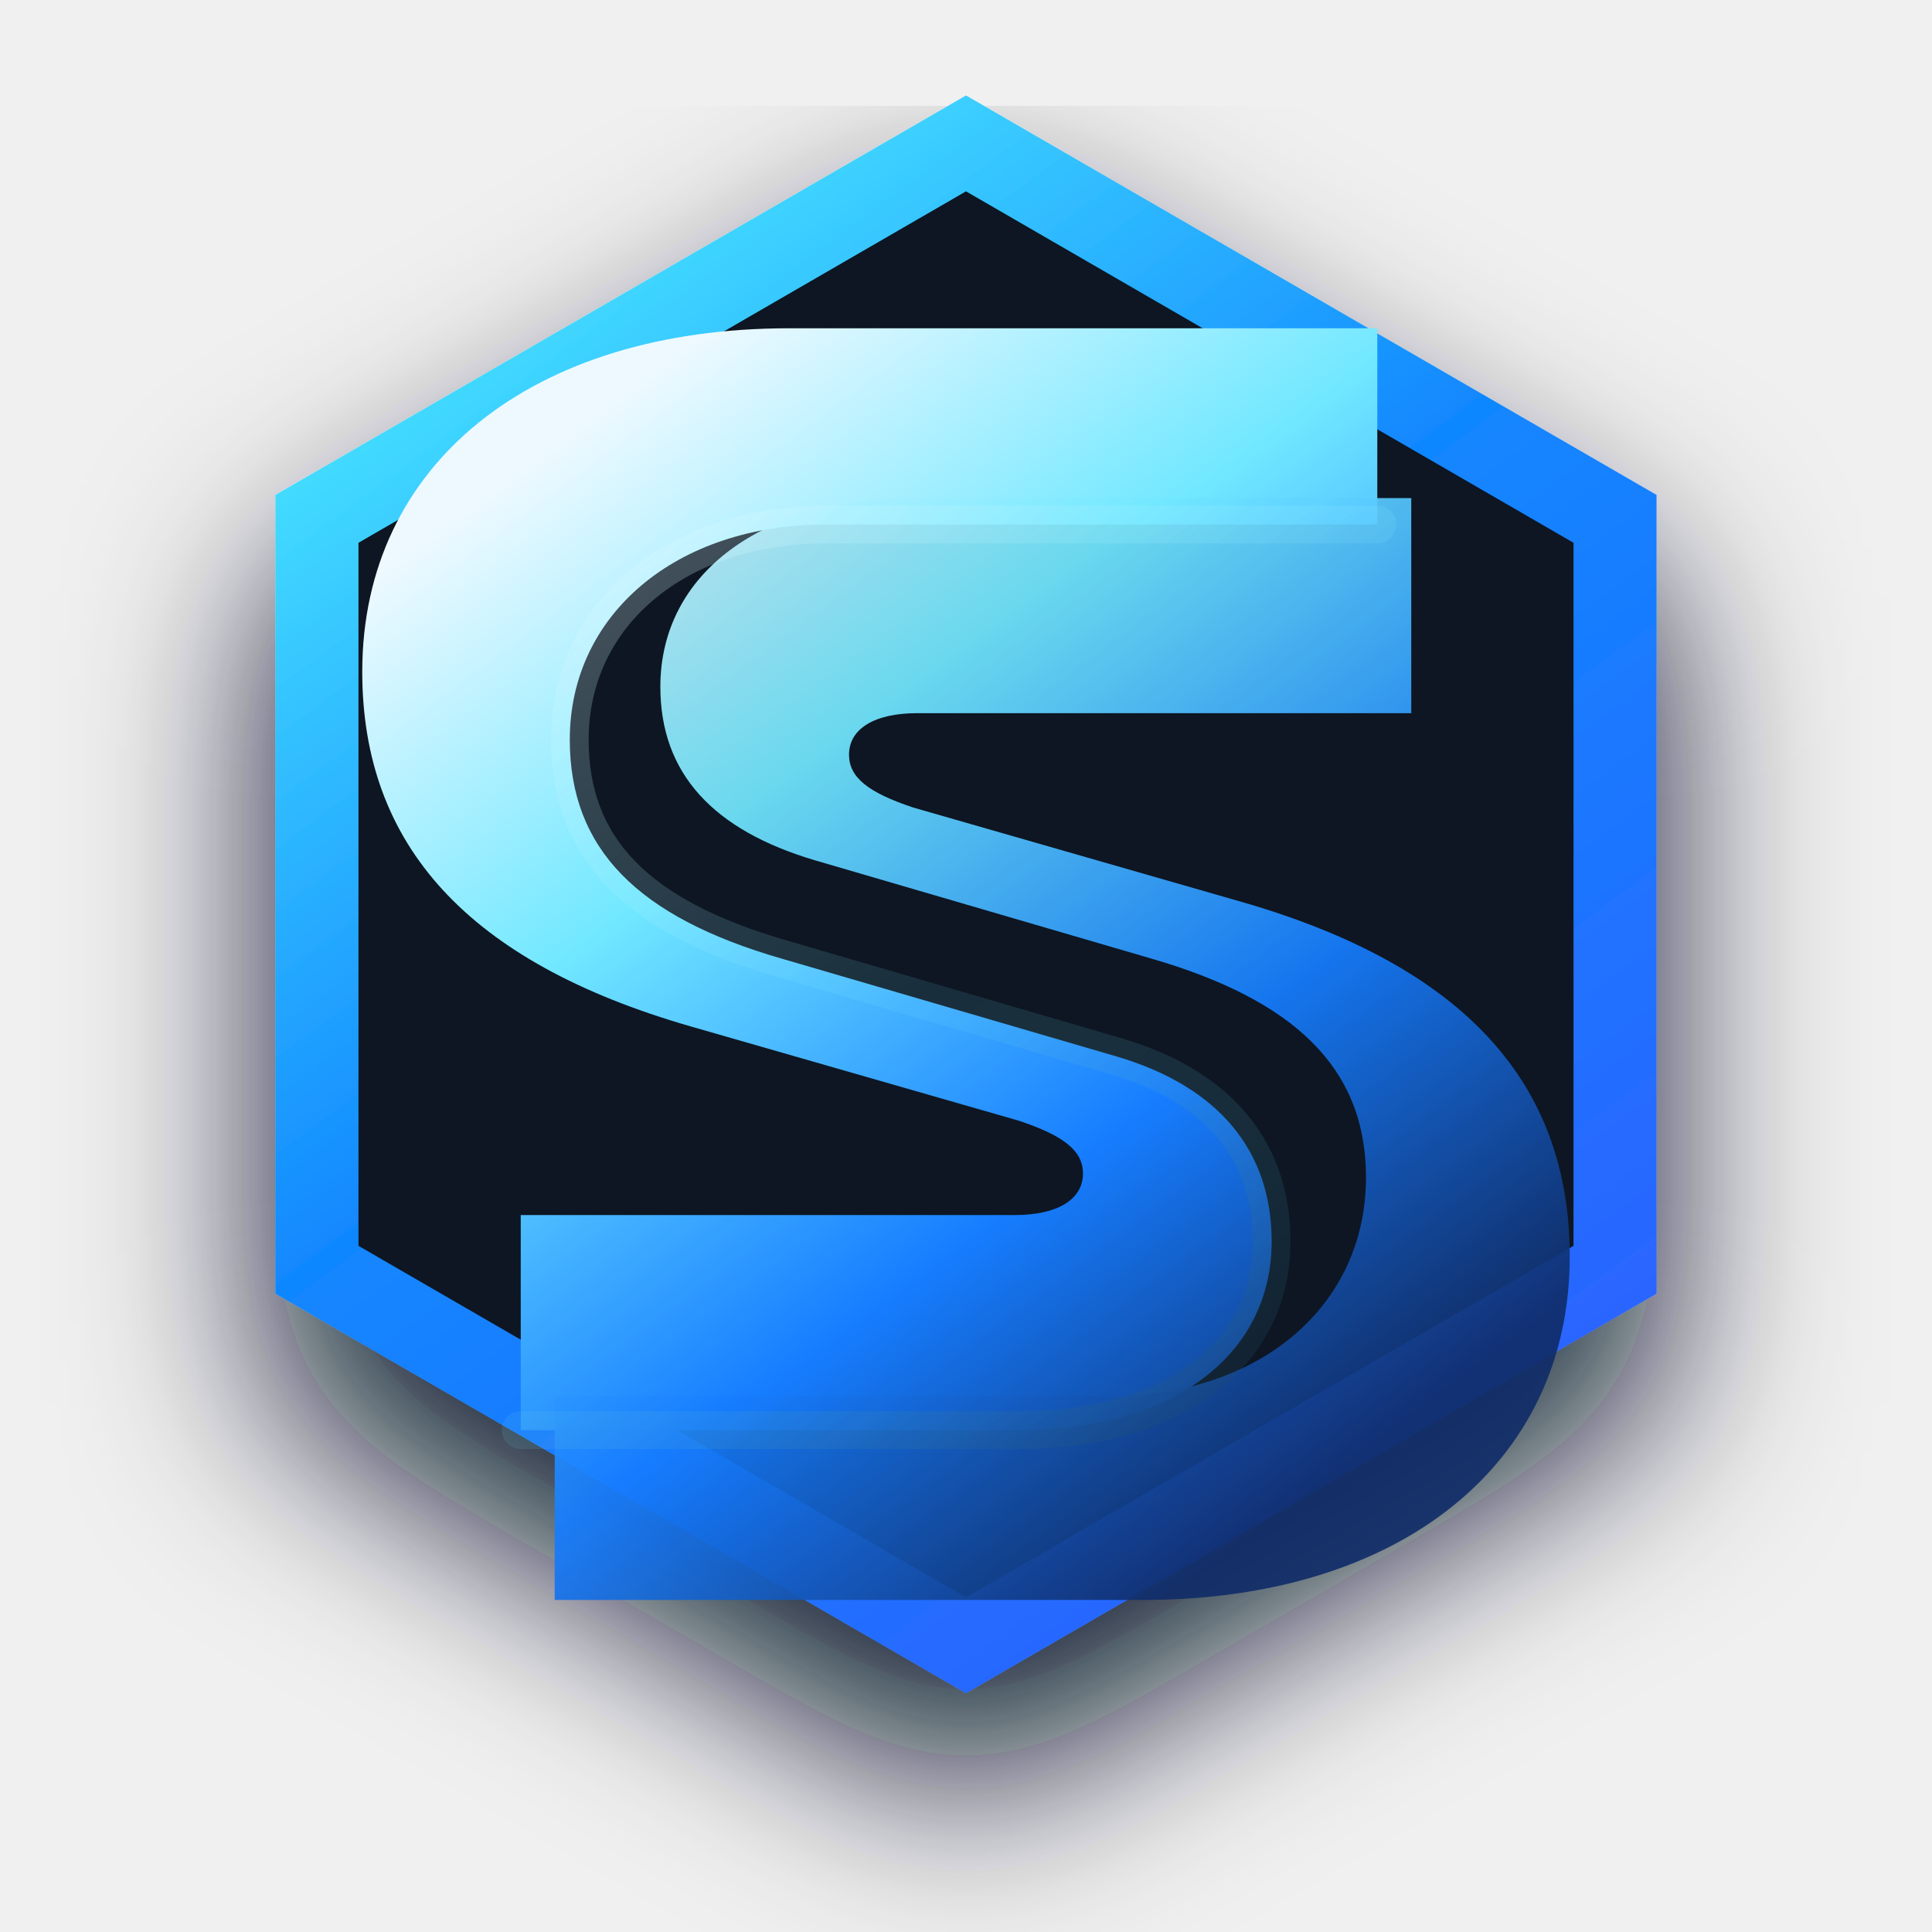
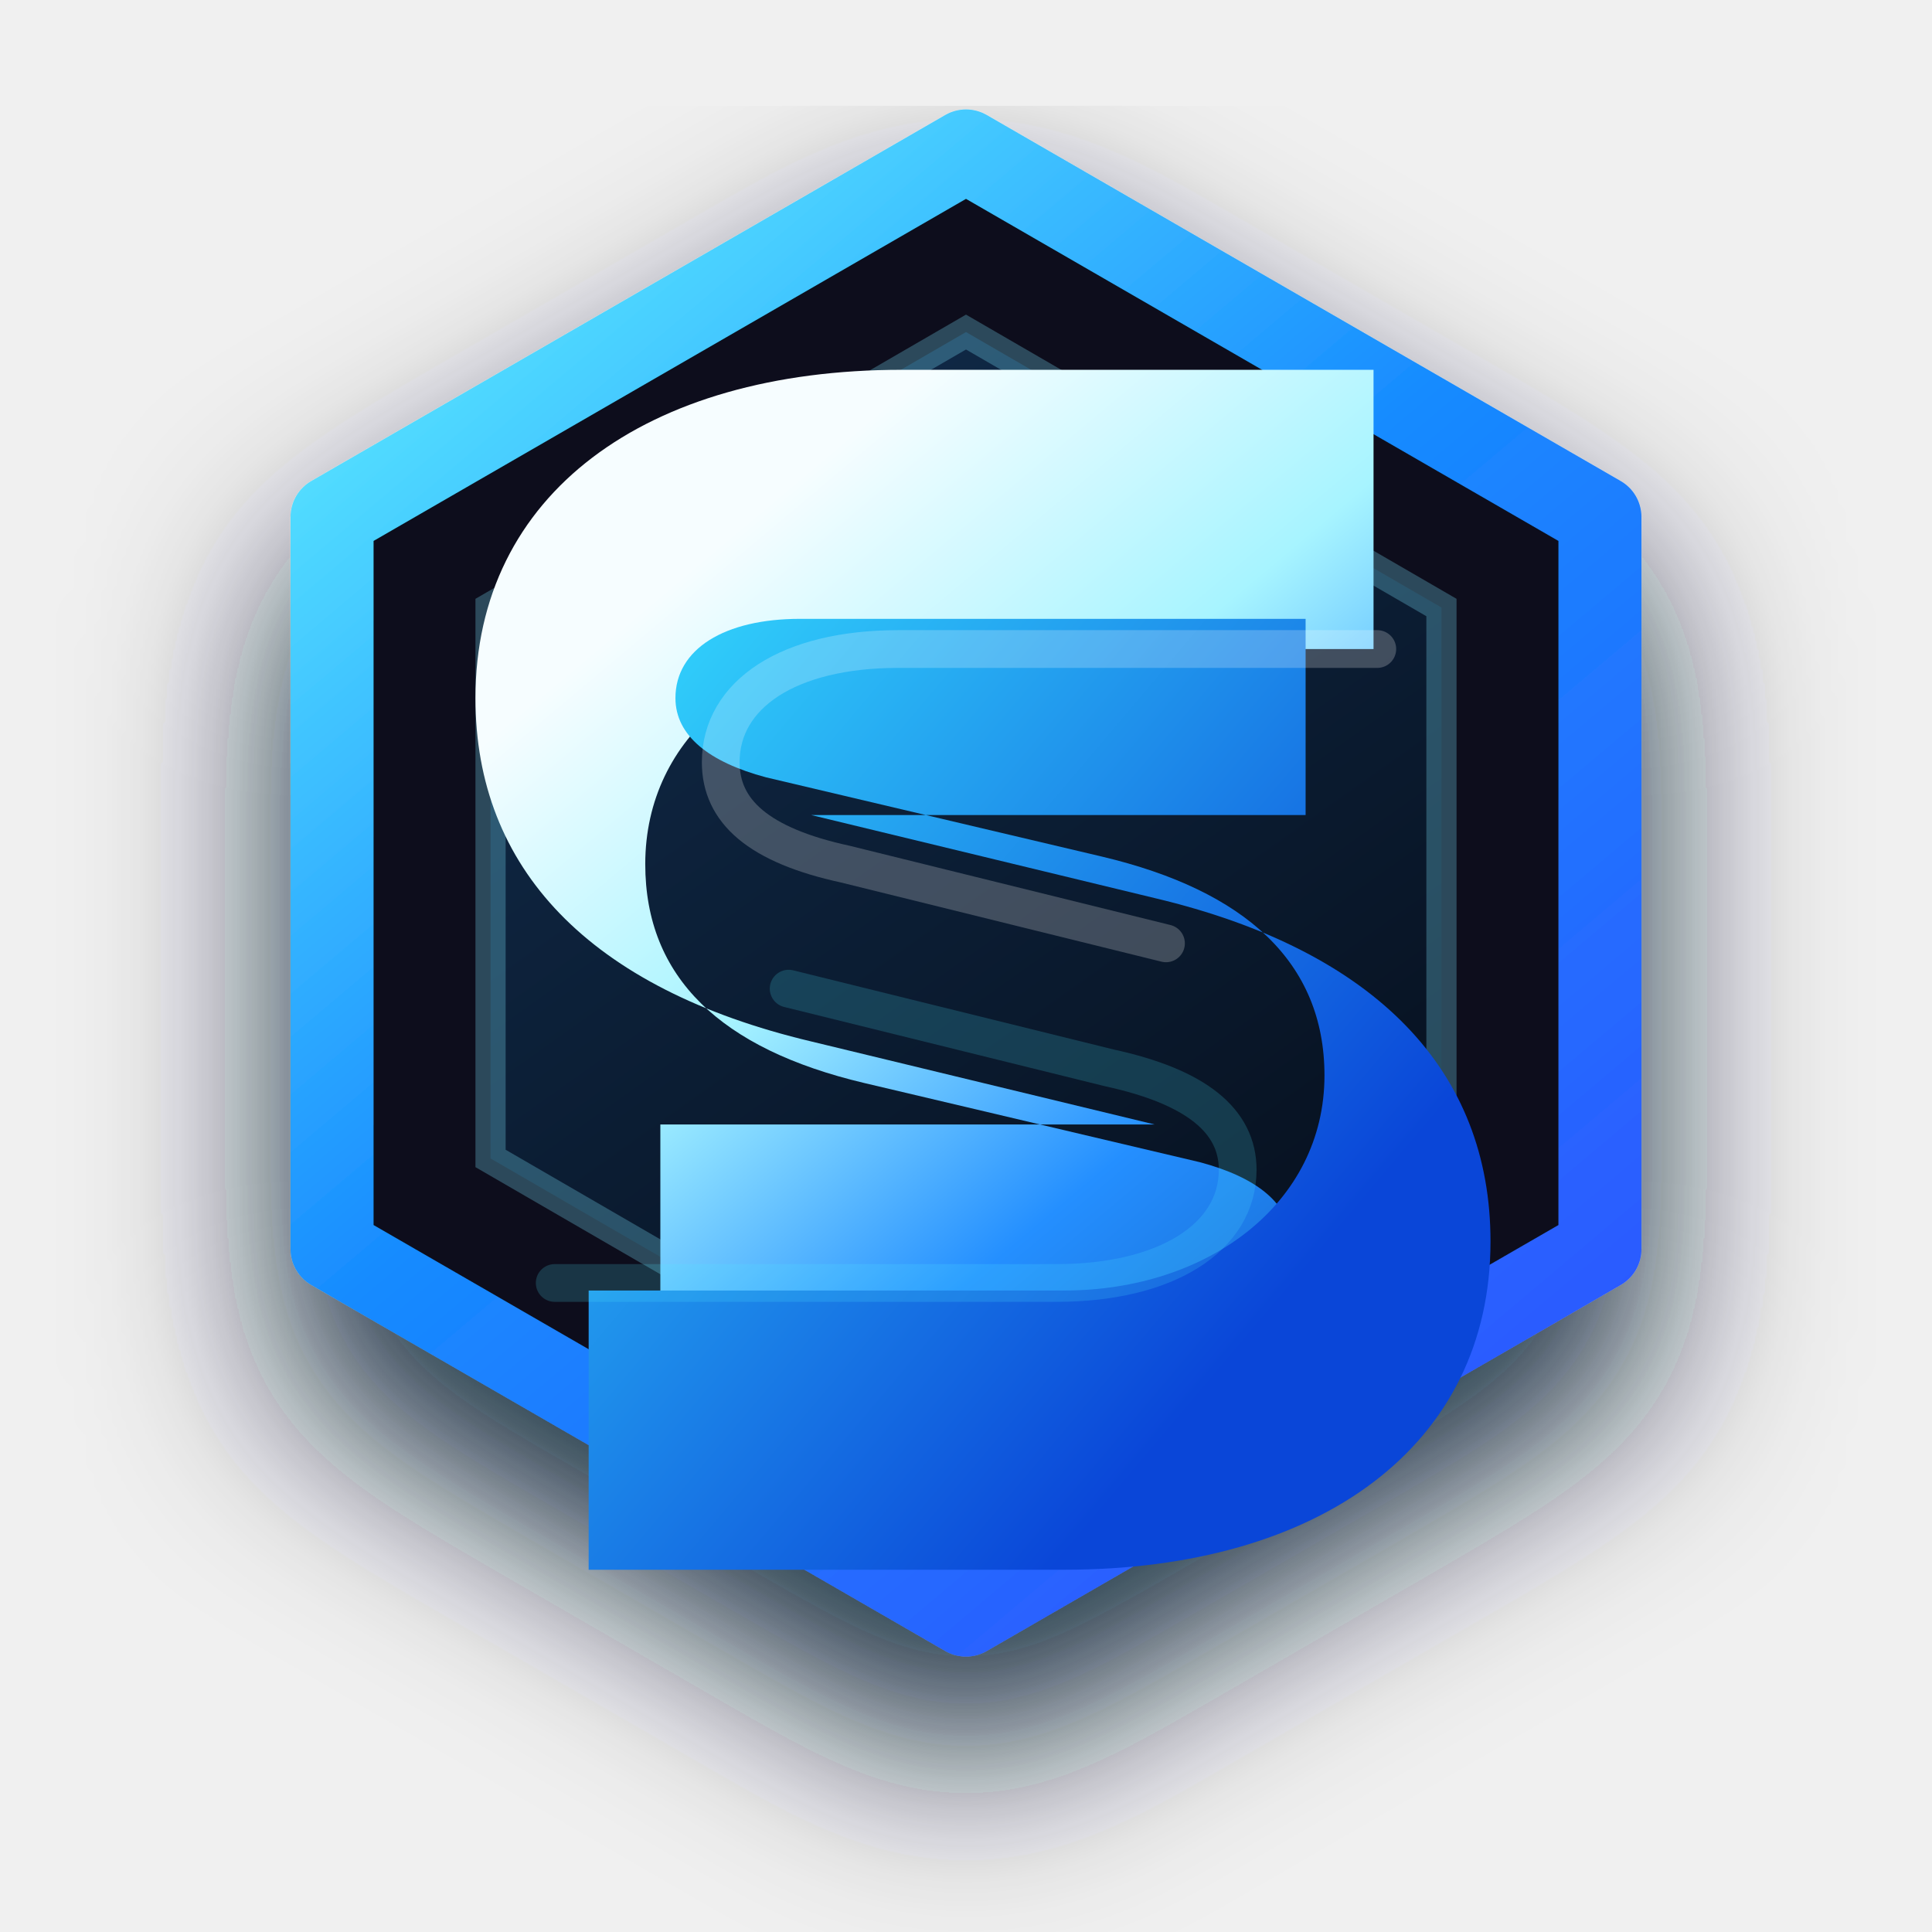
- <svg xmlns="http://www.w3.org/2000/svg" width="512" height="512" viewBox="0 0 512 512" fill="none" role="img" aria-label="Sorro mark">
+ <svg xmlns="http://www.w3.org/2000/svg" width="512" height="512" viewBox="0 0 512 512" fill="none" role="img" aria-label="Sorro OS mark">
  <defs>
-     <linearGradient id="hex" x1="112" y1="62" x2="398" y2="450" gradientUnits="userSpaceOnUse">
-       <stop stop-color="#4CEBFF" />
-       <stop offset="0.42" stop-color="#1187FF" />
-       <stop offset="1" stop-color="#315BFF" />
+     <linearGradient id="outer" x1="100" y1="70" x2="414" y2="442" gradientUnits="userSpaceOnUse">
+       <stop stop-color="#5DEBFF" />
+       <stop offset="0.42" stop-color="#178BFF" />
+       <stop offset="1" stop-color="#334BFF" />
    </linearGradient>
-     <linearGradient id="sface" x1="154" y1="112" x2="360" y2="390" gradientUnits="userSpaceOnUse">
-       <stop stop-color="#EEF9FF" />
-       <stop offset="0.32" stop-color="#72E8FF" />
-       <stop offset="0.68" stop-color="#167DFF" />
-       <stop offset="1" stop-color="#102C68" />
+     <linearGradient id="inner" x1="155" y1="110" x2="365" y2="406" gradientUnits="userSpaceOnUse">
+       <stop stop-color="#102B4A" />
+       <stop offset="1" stop-color="#050B16" />
    </linearGradient>
-     <linearGradient id="sedge" x1="150" y1="112" x2="366" y2="397" gradientUnits="userSpaceOnUse">
-       <stop stop-color="#FFFFFF" stop-opacity="0.82" />
-       <stop offset="0.5" stop-color="#78E9FF" stop-opacity="0.32" />
-       <stop offset="1" stop-color="#00142F" stop-opacity="0.78" />
+     <linearGradient id="sGrad" x1="145" y1="118" x2="370" y2="386" gradientUnits="userSpaceOnUse">
+       <stop stop-color="#F6FDFF" />
+       <stop offset="0.28" stop-color="#A7F4FF" />
+       <stop offset="0.55" stop-color="#248FFF" />
+       <stop offset="1" stop-color="#093C99" />
    </linearGradient>
-     <filter id="glow" x="-40" y="-40" width="592" height="592" filterUnits="userSpaceOnUse">
-       <feDropShadow dx="0" dy="0" stdDeviation="16" flood-color="#168BFF" flood-opacity="0.55" />
-       <feDropShadow dx="0" dy="28" stdDeviation="26" flood-color="#001123" flood-opacity="0.9" />
+     <linearGradient id="sShadow" x1="159" y1="208" x2="360" y2="378" gradientUnits="userSpaceOnUse">
+       <stop stop-color="#35DFFF" />
+       <stop offset="1" stop-color="#0A46D8" />
+     </linearGradient>
+     <filter id="glow" x="-70" y="-70" width="652" height="652" filterUnits="userSpaceOnUse">
+       <feDropShadow dx="0" dy="0" stdDeviation="18" flood-color="#168BFF" flood-opacity="0.72" />
+       <feDropShadow dx="0" dy="28" stdDeviation="26" flood-color="#00142F" flood-opacity="0.88" />
    </filter>
  </defs>
-   <path d="M256 38L428 137.5V336.5L256 436L84 336.5V137.5L256 38Z" fill="#081421" stroke="url(#hex)" stroke-width="22" filter="url(#glow)" />
-   <path d="M365 139H219C179 139 151 163 151 196C151 225 169 243 207 254L296 280C323 288 337 305 337 329C337 359 311 379 270 379H138V322H269C280 322 287 318 287 311C287 305 282 301 270 297L183 272C124 255 96 224 96 178C96 123 141 87 209 87H365V139Z" fill="url(#sface)" />
-   <path d="M147 374H294C334 374 362 350 362 316C362 287 343 269 305 258L216 232C189 224 175 209 175 186C175 156 202 136 242 136H374V193H243C232 193 225 197 225 204C225 210 230 214 242 218L329 243C388 260 416 291 416 337C416 392 371 428 303 428H147V374Z" fill="url(#sface)" opacity="0.92" transform="translate(0 -4)" />
-   <path d="M365 139H219C179 139 151 163 151 196C151 225 169 243 207 254L296 280C323 288 337 305 337 329C337 359 311 379 270 379H138" stroke="url(#sedge)" stroke-width="10" stroke-linecap="round" stroke-linejoin="round" opacity="0.36" />
+   <path d="M256 40L424 137V331L256 428L88 331V137L256 40Z" fill="#07111d" stroke="url(#outer)" stroke-width="22" stroke-linejoin="round" filter="url(#glow)" />
+   <path d="M256 88L382 161V307L256 380L130 307V161L256 88Z" fill="url(#inner)" stroke="rgba(125,230,255,.28)" stroke-width="8" />
+   <path d="M344 124H218C180 124 151 147 151 181C151 211 171 230 209 239L298 260C313 264 322 271 322 281C322 294 309 302 289 302H155V250H286L195 228C136 214 106 182 106 137C106 83 151 50 219 50H344V124Z" fill="url(#sGrad)" transform="translate(20 48)" />
+   <path d="M166 388H292C330 388 361 365 361 331C361 301 340 282 302 273L213 252C198 248 189 241 189 231C189 218 202 210 222 210H356V262H225L316 284C375 298 405 330 405 375C405 429 360 462 292 462H166V388Z" fill="url(#sShadow)" transform="translate(-10 -46)" />
+   <path d="M365 172H238C209 172 191 184 191 202C191 215 201 224 224 229L309 250" stroke="#FFFFFF" stroke-width="10" stroke-linecap="round" opacity=".22" />
+   <path d="M147 340H280C309 340 328 328 328 310C328 297 317 288 294 283L209 262" stroke="#4CEBFF" stroke-width="10" stroke-linecap="round" opacity=".18" />
</svg>
